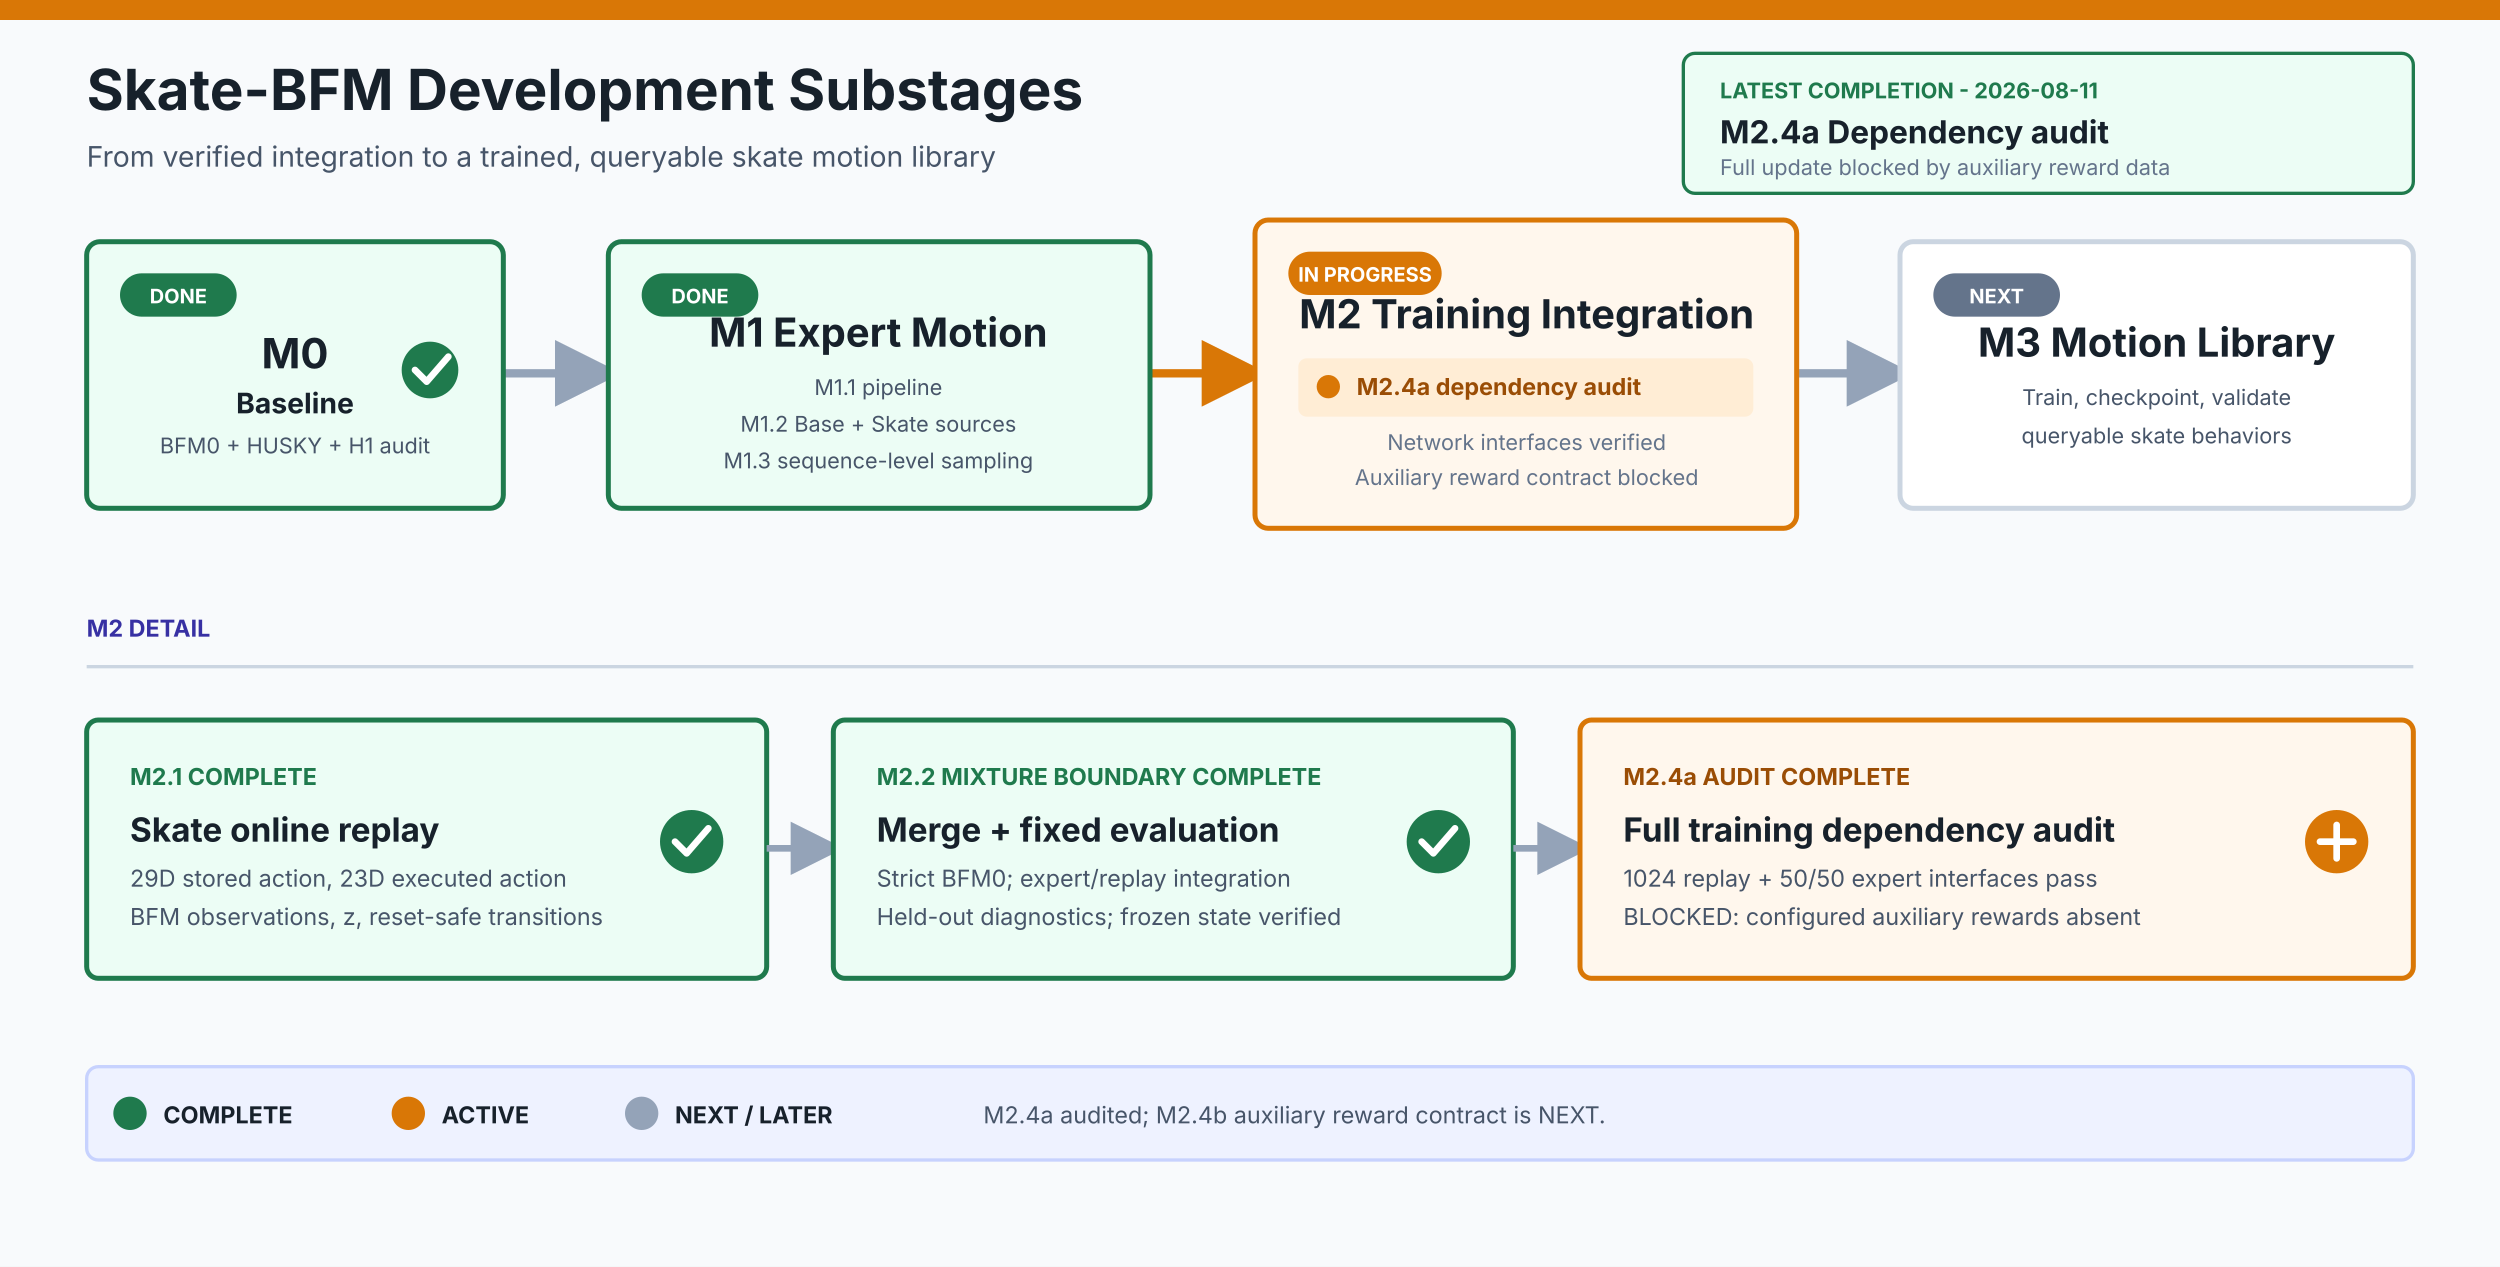
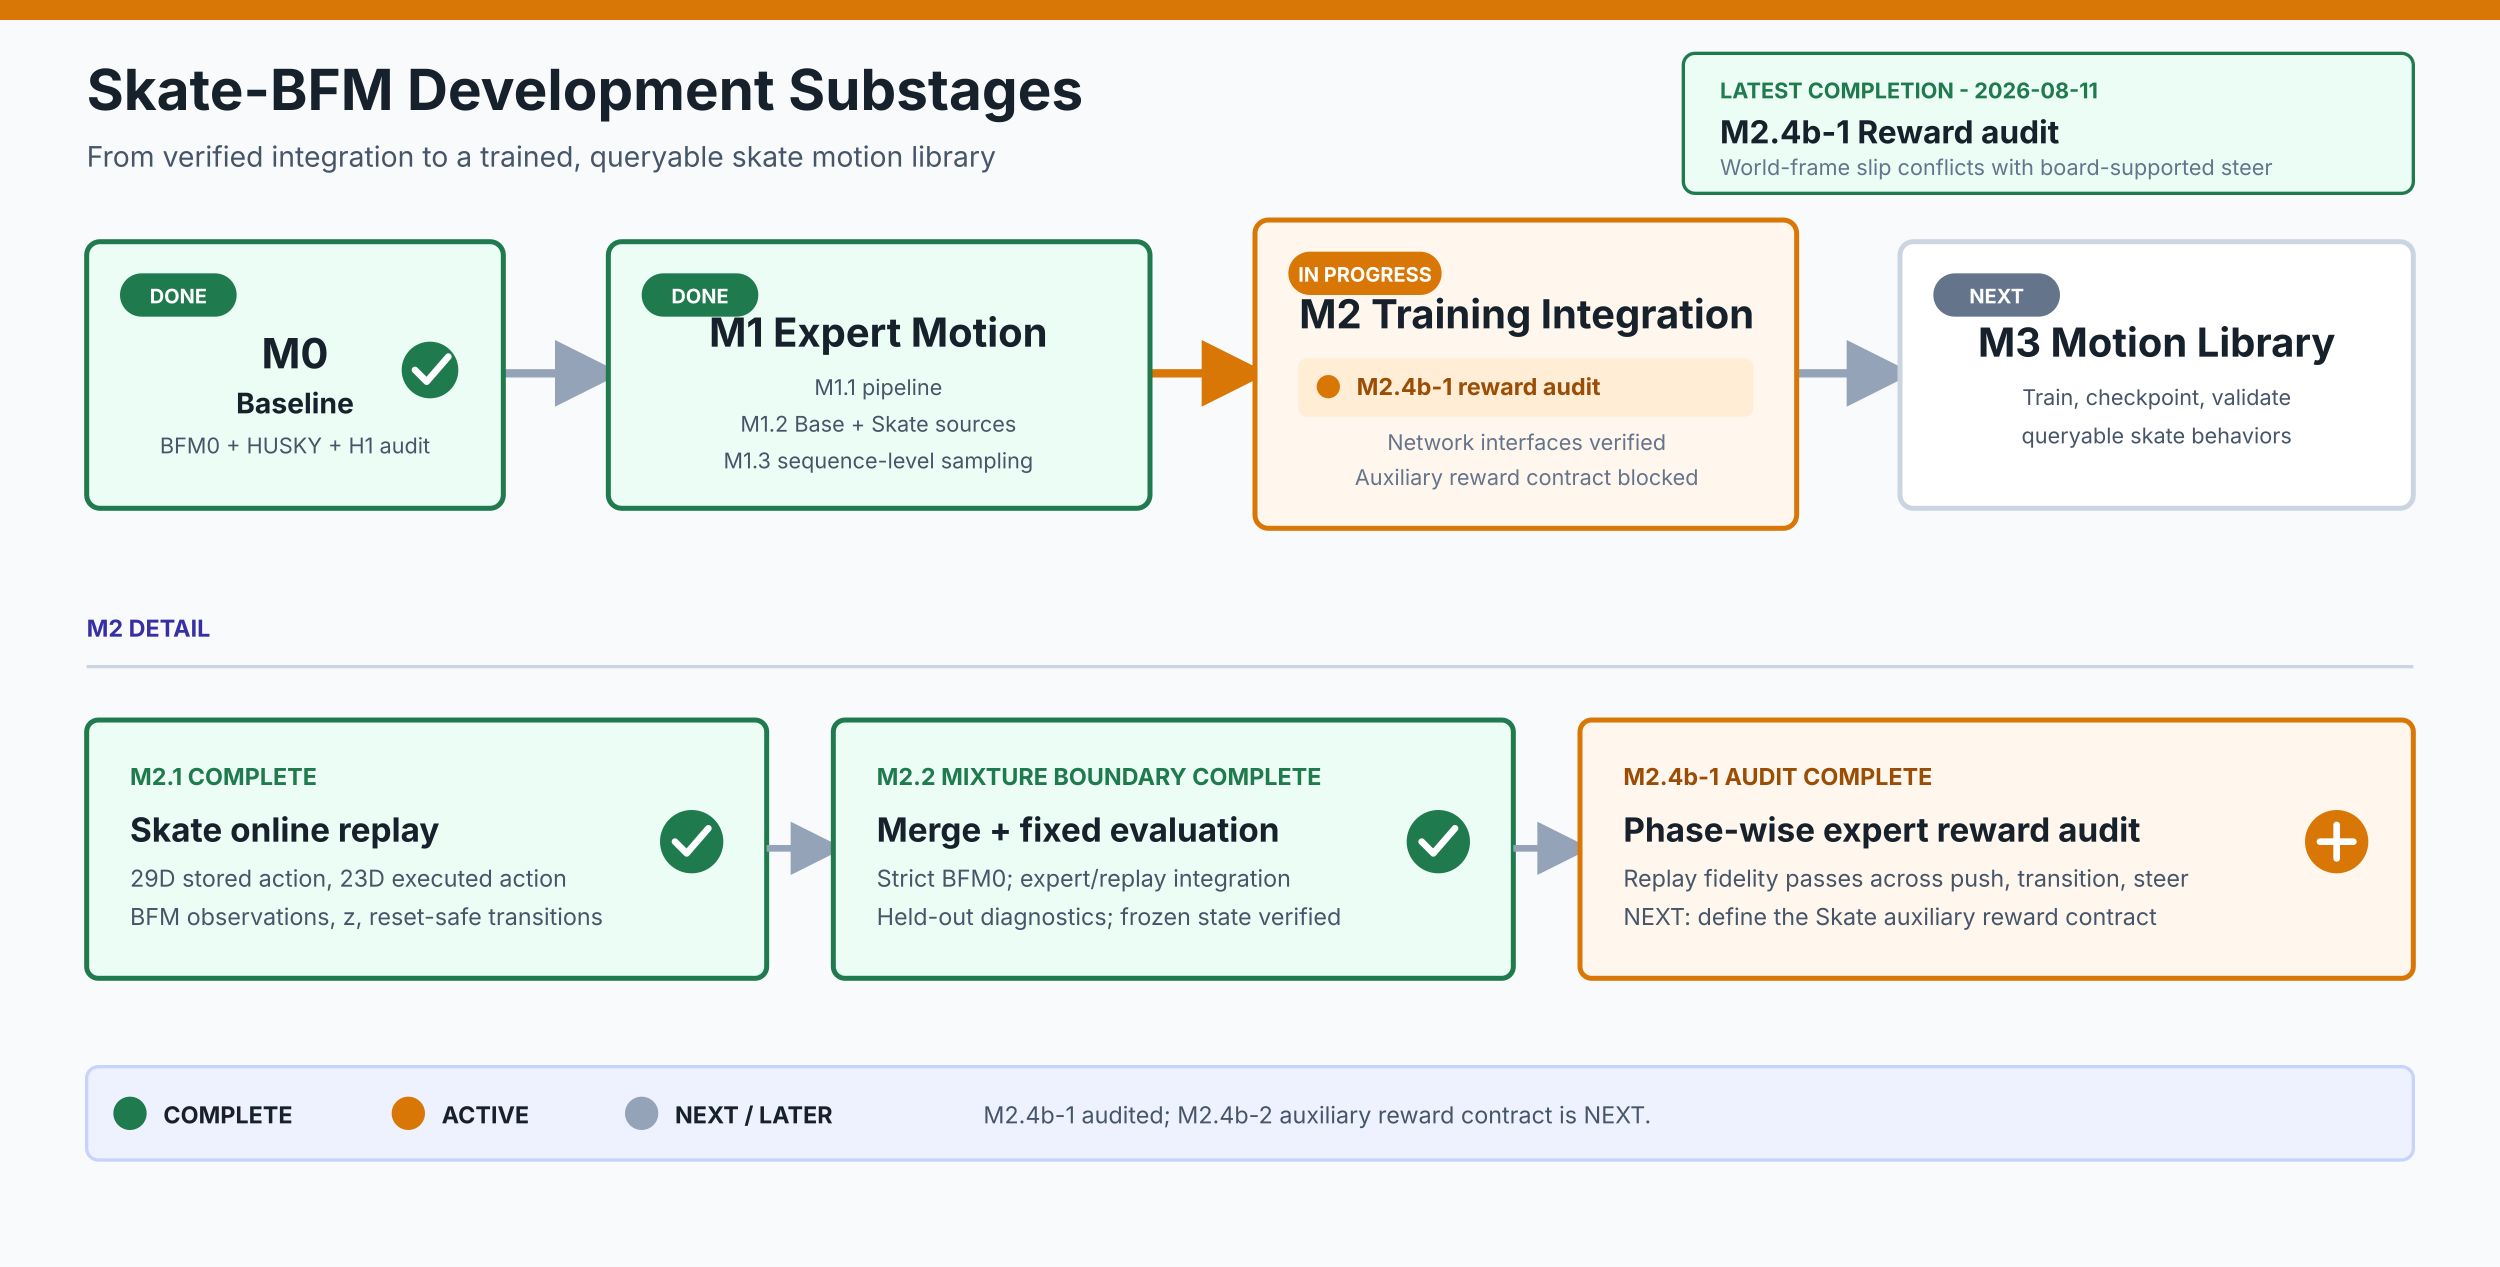
<svg xmlns="http://www.w3.org/2000/svg" width="1500" height="760" viewBox="0 0 1500 760" role="img" aria-labelledby="title desc">
  <defs>
    <marker id="arrow" viewBox="0 0 10 10" refX="8" refY="5" markerWidth="8" markerHeight="8" orient="auto">
      <path d="M 0 0 L 10 5 L 0 10 z" fill="#94a3b8" />
    </marker>
    <marker id="arrow-active" viewBox="0 0 10 10" refX="8" refY="5" markerWidth="8" markerHeight="8" orient="auto">
      <path d="M 0 0 L 10 5 L 0 10 z" fill="#d97706" />
    </marker>
  </defs>
  <rect width="1500" height="760" fill="#f8fafc" />
  <rect width="1500" height="12" fill="#d97706" />
  <text x="52" y="66" fill="#17212b" font-family="Inter, Arial, sans-serif" font-size="34" font-weight="700">Skate-BFM Development Substages</text>
  <text x="52" y="100" fill="#475569" font-family="Inter, Arial, sans-serif" font-size="17">From verified integration to a trained, queryable skate motion library</text>
  <rect x="1010" y="32" width="438" height="84" rx="7" fill="#ecfdf5" stroke="#1f7a4d" stroke-width="2" />
  <text x="1032" y="59" fill="#1f7a4d" font-family="Inter, Arial, sans-serif" font-size="13" font-weight="700">LATEST COMPLETION - 2026-08-11</text>
-   <text x="1032" y="86" fill="#17212b" font-family="Inter, Arial, sans-serif" font-size="19" font-weight="700">M2.4a Dependency audit</text>
-   <text x="1032" y="105" fill="#64748b" font-family="Inter, Arial, sans-serif" font-size="13">Full update blocked by auxiliary reward data</text>
+   <text x="1032" y="86" fill="#17212b" font-family="Inter, Arial, sans-serif" font-size="19" font-weight="700">M2.4b-1 Reward audit</text>
+   <text x="1032" y="105" fill="#64748b" font-family="Inter, Arial, sans-serif" font-size="13">World-frame slip conflicts with board-supported steer</text>
  <line x1="302" y1="224" x2="365" y2="224" stroke="#94a3b8" stroke-width="5" marker-end="url(#arrow)" />
  <line x1="690" y1="224" x2="753" y2="224" stroke="#d97706" stroke-width="5" marker-end="url(#arrow-active)" />
  <line x1="1078" y1="224" x2="1140" y2="224" stroke="#94a3b8" stroke-width="5" marker-end="url(#arrow)" />
  <g font-family="Inter, Arial, sans-serif">
    <rect x="52" y="145" width="250" height="160" rx="8" fill="#ecfdf5" stroke="#1f7a4d" stroke-width="3" />
    <rect x="72" y="164" width="70" height="26" rx="13" fill="#1f7a4d" />
    <text x="107" y="182" fill="#ffffff" font-size="12" font-weight="700" text-anchor="middle">DONE</text>
    <text x="177" y="221" fill="#17212b" font-size="25" font-weight="700" text-anchor="middle">M0</text>
    <text x="177" y="248" fill="#17212b" font-size="17" font-weight="700" text-anchor="middle">Baseline</text>
    <text x="177" y="272" fill="#475569" font-size="13" text-anchor="middle">BFM0 + HUSKY + H1 audit</text>
    <circle cx="258" cy="222" r="17" fill="#1f7a4d" />
    <path d="M249 222 L256 229 L269 214" fill="none" stroke="#ffffff" stroke-width="4" stroke-linecap="round" stroke-linejoin="round" />
    <rect x="365" y="145" width="325" height="160" rx="8" fill="#ecfdf5" stroke="#1f7a4d" stroke-width="3" />
    <rect x="385" y="164" width="70" height="26" rx="13" fill="#1f7a4d" />
    <text x="420" y="182" fill="#ffffff" font-size="12" font-weight="700" text-anchor="middle">DONE</text>
    <text x="527" y="208" fill="#17212b" font-size="24" font-weight="700" text-anchor="middle">M1 Expert Motion</text>
    <text x="527" y="237" fill="#475569" font-size="13" text-anchor="middle">M1.1 pipeline</text>
    <text x="527" y="259" fill="#475569" font-size="13" text-anchor="middle">M1.2 Base + Skate sources</text>
    <text x="527" y="281" fill="#475569" font-size="13" text-anchor="middle">M1.3 sequence-level sampling</text>
    <rect x="753" y="132" width="325" height="185" rx="8" fill="#fff7ed" stroke="#d97706" stroke-width="3" />
    <rect x="773" y="151" width="92" height="26" rx="13" fill="#d97706" />
    <text x="819" y="169" fill="#ffffff" font-size="12" font-weight="700" text-anchor="middle">IN PROGRESS</text>
    <text x="916" y="197" fill="#17212b" font-size="24" font-weight="700" text-anchor="middle">M2 Training Integration</text>
    <rect x="779" y="215" width="273" height="35" rx="5" fill="#ffedd5" />
    <circle cx="797" cy="232" r="7" fill="#d97706" />
-     <text x="814" y="237" fill="#9a4d05" font-size="14" font-weight="700">M2.4a dependency audit</text>
+     <text x="814" y="237" fill="#9a4d05" font-size="14" font-weight="700">M2.4b-1 reward audit</text>
    <text x="916" y="270" fill="#64748b" font-size="13" text-anchor="middle">Network interfaces verified</text>
    <text x="916" y="291" fill="#64748b" font-size="13" text-anchor="middle">Auxiliary reward contract blocked</text>
    <rect x="1140" y="145" width="308" height="160" rx="8" fill="#ffffff" stroke="#cbd5e1" stroke-width="3" />
    <rect x="1160" y="164" width="76" height="26" rx="13" fill="#64748b" />
    <text x="1198" y="182" fill="#ffffff" font-size="12" font-weight="700" text-anchor="middle">NEXT</text>
    <text x="1294" y="214" fill="#17212b" font-size="24" font-weight="700" text-anchor="middle">M3 Motion Library</text>
    <text x="1294" y="243" fill="#475569" font-size="13" text-anchor="middle">Train, checkpoint, validate</text>
    <text x="1294" y="266" fill="#475569" font-size="13" text-anchor="middle">queryable skate behaviors</text>
    <text x="52" y="382" fill="#3730a3" font-size="14" font-weight="700">M2 DETAIL</text>
    <line x1="52" y1="400" x2="1448" y2="400" stroke="#cbd5e1" stroke-width="2" />
    <rect x="52" y="432" width="408" height="155" rx="7" fill="#ecfdf5" stroke="#1f7a4d" stroke-width="3" />
    <text x="78" y="471" fill="#1f7a4d" font-size="14" font-weight="700">M2.1  COMPLETE</text>
    <text x="78" y="505" fill="#17212b" font-size="20" font-weight="700">Skate online replay</text>
    <text x="78" y="532" fill="#475569" font-size="14">29D stored action, 23D executed action</text>
    <text x="78" y="555" fill="#475569" font-size="14">BFM observations, z, reset-safe transitions</text>
    <circle cx="415" cy="505" r="19" fill="#1f7a4d" />
    <path d="M405 505 L412 512 L425 497" fill="none" stroke="#ffffff" stroke-width="4" stroke-linecap="round" stroke-linejoin="round" />
    <line x1="460" y1="509" x2="500" y2="509" stroke="#94a3b8" stroke-width="4" marker-end="url(#arrow)" />
    <rect x="500" y="432" width="408" height="155" rx="7" fill="#ecfdf5" stroke="#1f7a4d" stroke-width="3" />
    <text x="526" y="471" fill="#1f7a4d" font-size="14" font-weight="700">M2.2  MIXTURE BOUNDARY COMPLETE</text>
    <text x="526" y="505" fill="#17212b" font-size="20" font-weight="700">Merge + fixed evaluation</text>
    <text x="526" y="532" fill="#475569" font-size="14">Strict BFM0; expert/replay integration</text>
    <text x="526" y="555" fill="#475569" font-size="14">Held-out diagnostics; frozen state verified</text>
    <circle cx="863" cy="505" r="19" fill="#1f7a4d" />
    <path d="M853 505 L860 512 L873 497" fill="none" stroke="#ffffff" stroke-width="4" stroke-linecap="round" stroke-linejoin="round" />
    <line x1="908" y1="509" x2="948" y2="509" stroke="#94a3b8" stroke-width="4" marker-end="url(#arrow)" />
    <rect x="948" y="432" width="500" height="155" rx="7" fill="#fff7ed" stroke="#d97706" stroke-width="3" />
-     <text x="974" y="471" fill="#9a4d05" font-size="14" font-weight="700">M2.4a  AUDIT COMPLETE</text>
-     <text x="974" y="505" fill="#17212b" font-size="20" font-weight="700">Full training dependency audit</text>
-     <text x="974" y="532" fill="#475569" font-size="14">1024 replay + 50/50 expert interfaces pass</text>
-     <text x="974" y="555" fill="#475569" font-size="14">BLOCKED: configured auxiliary rewards absent</text>
+     <text x="974" y="471" fill="#9a4d05" font-size="14" font-weight="700">M2.4b-1  AUDIT COMPLETE</text>
+     <text x="974" y="505" fill="#17212b" font-size="20" font-weight="700">Phase-wise expert reward audit</text>
+     <text x="974" y="532" fill="#475569" font-size="14">Replay fidelity passes across push, transition, steer</text>
+     <text x="974" y="555" fill="#475569" font-size="14">NEXT: define the Skate auxiliary reward contract</text>
    <circle cx="1402" cy="505" r="19" fill="#d97706" />
    <path d="M1392 505 L1412 505 M1402 495 L1402 515" fill="none" stroke="#ffffff" stroke-width="4" stroke-linecap="round" />
    <rect x="52" y="640" width="1396" height="56" rx="7" fill="#eef2ff" stroke="#c7d2fe" stroke-width="2" />
    <circle cx="78" cy="668" r="10" fill="#1f7a4d" />
    <text x="98" y="674" fill="#17212b" font-size="14" font-weight="700">COMPLETE</text>
    <circle cx="245" cy="668" r="10" fill="#d97706" />
    <text x="265" y="674" fill="#17212b" font-size="14" font-weight="700">ACTIVE</text>
    <circle cx="385" cy="668" r="10" fill="#94a3b8" />
    <text x="405" y="674" fill="#17212b" font-size="14" font-weight="700">NEXT / LATER</text>
-     <text x="590" y="674" fill="#475569" font-size="14">M2.4a audited; M2.4b auxiliary reward contract is NEXT.</text>
+     <text x="590" y="674" fill="#475569" font-size="14">M2.4b-1 audited; M2.4b-2 auxiliary reward contract is NEXT.</text>
  </g>
</svg>
